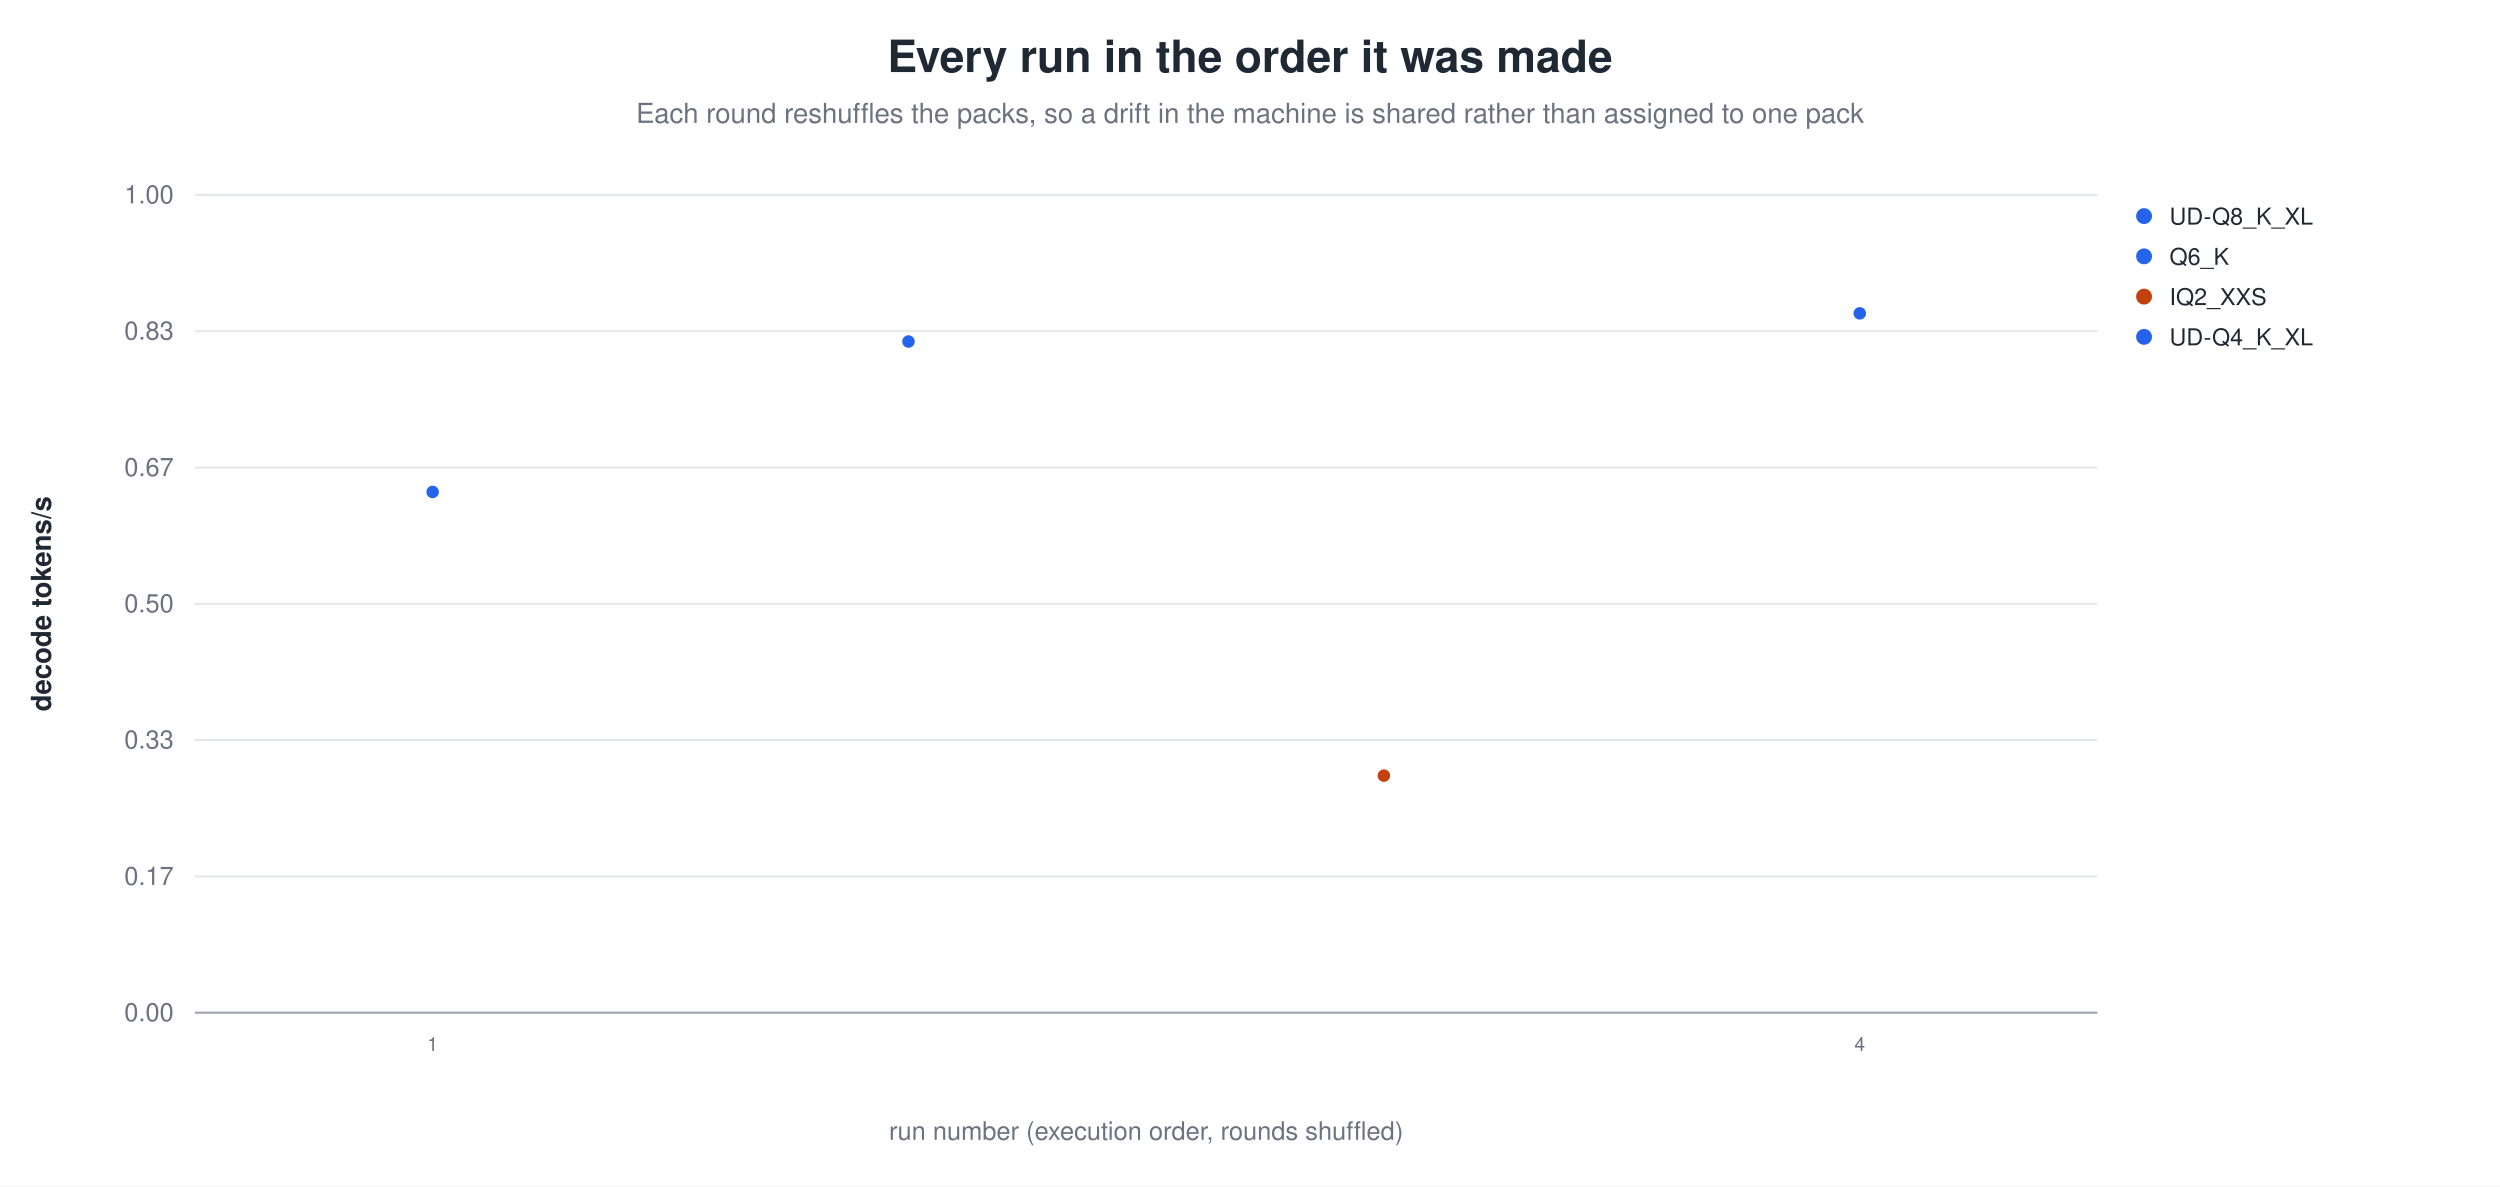
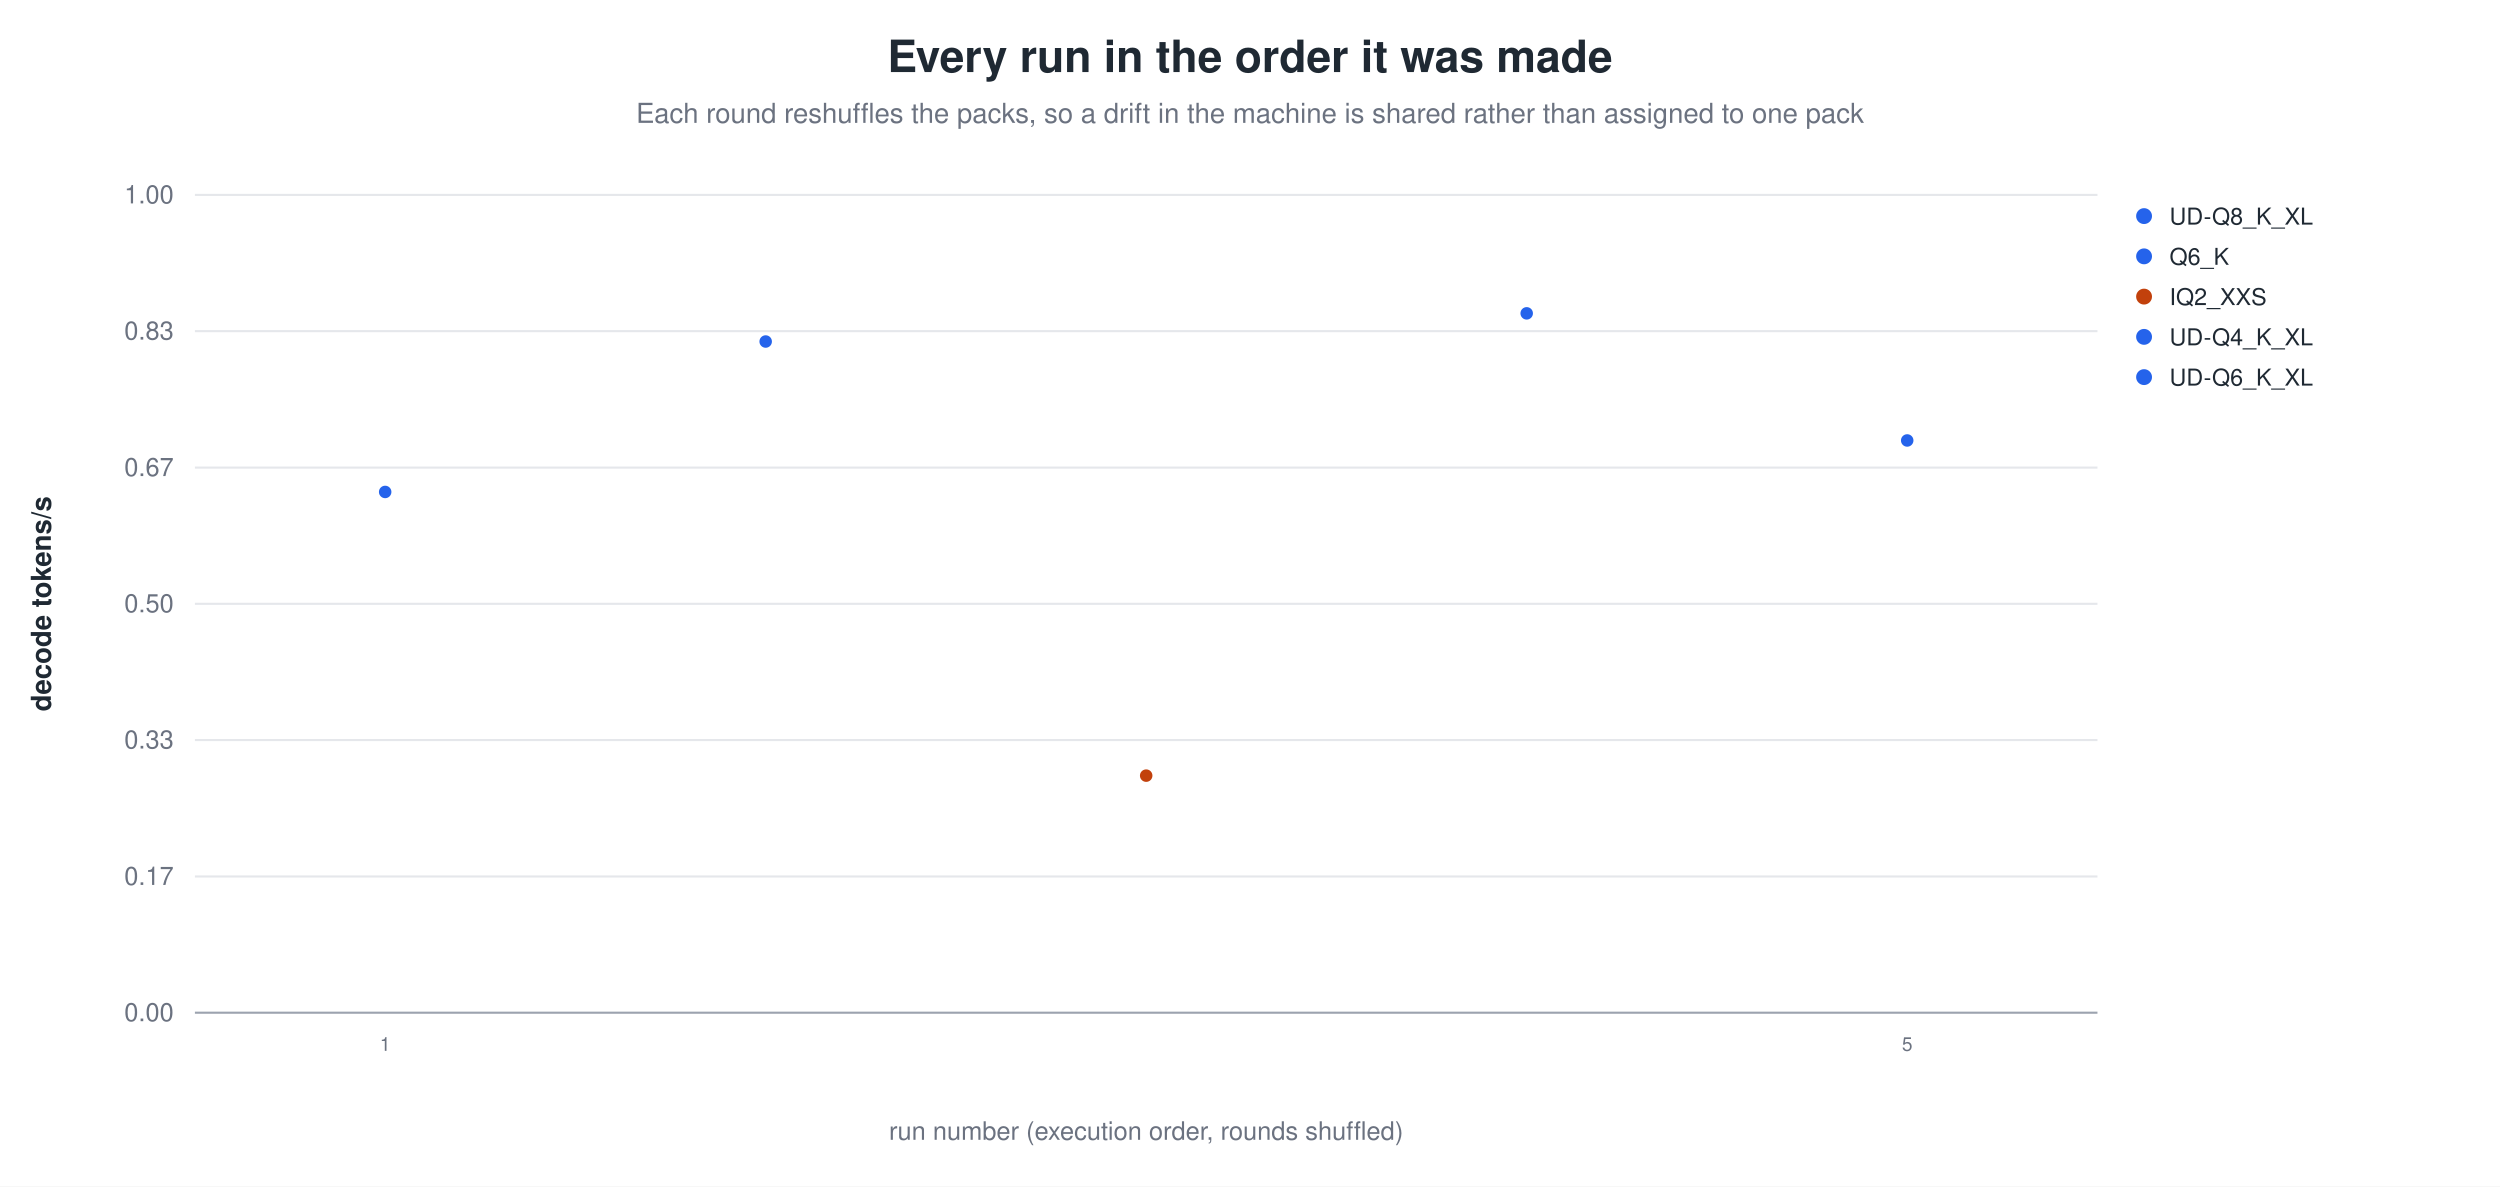
<svg xmlns="http://www.w3.org/2000/svg" width="1180" height="560" viewBox="0 0 1180 560" role="img" aria-label="Every run in the order it was made">
  <rect width="1180" height="560" fill="white" />
  <text x="590.0" y="34" text-anchor="middle" font-family="Helvetica, Arial, sans-serif" font-size="21" font-weight="600" fill="#1f2933">Every run in the order it was made</text>
  <text x="590.0" y="58" text-anchor="middle" font-family="Helvetica, Arial, sans-serif" font-size="13" fill="#6b7280">Each round reshuffles the packs, so a drift in the machine is shared rather than assigned to one pack</text>
  <line x1="92.0" y1="478.0" x2="990.0" y2="478.0" stroke="#9ca3af" stroke-width="1.0" />
  <text x="82.0" y="482.0" text-anchor="end" font-family="Helvetica, Arial, sans-serif" font-size="12" fill="#6b7280" font-weight="400">0.00</text>
  <line x1="92.0" y1="413.7" x2="990.0" y2="413.7" stroke="#e5e7eb" stroke-width="1.0" />
  <text x="82.0" y="417.7" text-anchor="end" font-family="Helvetica, Arial, sans-serif" font-size="12" fill="#6b7280" font-weight="400">0.17</text>
  <line x1="92.0" y1="349.3" x2="990.0" y2="349.3" stroke="#e5e7eb" stroke-width="1.0" />
  <text x="82.0" y="353.3" text-anchor="end" font-family="Helvetica, Arial, sans-serif" font-size="12" fill="#6b7280" font-weight="400">0.33</text>
  <line x1="92.0" y1="285.0" x2="990.0" y2="285.0" stroke="#e5e7eb" stroke-width="1.0" />
  <text x="82.0" y="289.0" text-anchor="end" font-family="Helvetica, Arial, sans-serif" font-size="12" fill="#6b7280" font-weight="400">0.50</text>
  <line x1="92.0" y1="220.7" x2="990.0" y2="220.7" stroke="#e5e7eb" stroke-width="1.0" />
  <text x="82.0" y="224.7" text-anchor="end" font-family="Helvetica, Arial, sans-serif" font-size="12" fill="#6b7280" font-weight="400">0.67</text>
  <line x1="92.0" y1="156.3" x2="990.0" y2="156.3" stroke="#e5e7eb" stroke-width="1.0" />
  <text x="82.0" y="160.3" text-anchor="end" font-family="Helvetica, Arial, sans-serif" font-size="12" fill="#6b7280" font-weight="400">0.83</text>
  <line x1="92.0" y1="92.0" x2="990.0" y2="92.0" stroke="#e5e7eb" stroke-width="1.0" />
  <text x="82.0" y="96.0" text-anchor="end" font-family="Helvetica, Arial, sans-serif" font-size="12" fill="#6b7280" font-weight="400">1.00</text>
  <text x="24.0" y="285.0" text-anchor="middle" font-family="Helvetica, Arial, sans-serif" font-size="13" fill="#1f2933" font-weight="600" transform="rotate(-90.0 24.0 285.0)">decode tokens/s</text>
-   <circle cx="204.2" cy="232.2" r="3.4" fill="#2563eb" stroke="white" stroke-width="0.9" opacity="1.00" />
-   <text x="204.2" y="496.0" text-anchor="middle" font-family="Helvetica, Arial, sans-serif" font-size="9" fill="#6b7280" font-weight="400">1</text>
-   <circle cx="428.8" cy="161.2" r="3.4" fill="#2563eb" stroke="white" stroke-width="0.9" opacity="1.00" />
-   <circle cx="653.2" cy="366.1" r="3.4" fill="#c2410c" stroke="white" stroke-width="0.9" opacity="1.00" />
-   <circle cx="877.8" cy="147.9" r="3.4" fill="#2563eb" stroke="white" stroke-width="0.9" opacity="1.00" />
-   <text x="877.8" y="496.0" text-anchor="middle" font-family="Helvetica, Arial, sans-serif" font-size="9" fill="#6b7280" font-weight="400">4</text>
+   <circle cx="181.8" cy="232.2" r="3.4" fill="#2563eb" stroke="white" stroke-width="0.9" opacity="1.00" />
+   <text x="181.8" y="496.0" text-anchor="middle" font-family="Helvetica, Arial, sans-serif" font-size="9" fill="#6b7280" font-weight="400">1</text>
+   <circle cx="361.4" cy="161.2" r="3.4" fill="#2563eb" stroke="white" stroke-width="0.9" opacity="1.00" />
+   <circle cx="541.0" cy="366.1" r="3.4" fill="#c2410c" stroke="white" stroke-width="0.9" opacity="1.00" />
+   <circle cx="720.6" cy="147.9" r="3.4" fill="#2563eb" stroke="white" stroke-width="0.9" opacity="1.00" />
+   <circle cx="900.2" cy="207.9" r="3.4" fill="#2563eb" stroke="white" stroke-width="0.9" opacity="1.00" />
+   <text x="900.2" y="496.0" text-anchor="middle" font-family="Helvetica, Arial, sans-serif" font-size="9" fill="#6b7280" font-weight="400">5</text>
  <circle cx="1012.0" cy="102.0" r="4.2" fill="#2563eb" stroke="white" stroke-width="0.9" opacity="1.00" />
  <text x="1024.0" y="106.0" text-anchor="start" font-family="Helvetica, Arial, sans-serif" font-size="11" fill="#1f2933" font-weight="400">UD-Q8_K_XL</text>
  <circle cx="1012.0" cy="121.0" r="4.2" fill="#2563eb" stroke="white" stroke-width="0.9" opacity="1.00" />
  <text x="1024.0" y="125.0" text-anchor="start" font-family="Helvetica, Arial, sans-serif" font-size="11" fill="#1f2933" font-weight="400">Q6_K</text>
  <circle cx="1012.0" cy="140.0" r="4.2" fill="#c2410c" stroke="white" stroke-width="0.9" opacity="1.00" />
  <text x="1024.0" y="144.0" text-anchor="start" font-family="Helvetica, Arial, sans-serif" font-size="11" fill="#1f2933" font-weight="400">IQ2_XXS</text>
  <circle cx="1012.0" cy="159.0" r="4.2" fill="#2563eb" stroke="white" stroke-width="0.9" opacity="1.00" />
  <text x="1024.0" y="163.0" text-anchor="start" font-family="Helvetica, Arial, sans-serif" font-size="11" fill="#1f2933" font-weight="400">UD-Q4_K_XL</text>
+   <circle cx="1012.0" cy="178.0" r="4.2" fill="#2563eb" stroke="white" stroke-width="0.9" opacity="1.00" />
+   <text x="1024.0" y="182.0" text-anchor="start" font-family="Helvetica, Arial, sans-serif" font-size="11" fill="#1f2933" font-weight="400">UD-Q6_K_XL</text>
  <text x="541.0" y="538.0" text-anchor="middle" font-family="Helvetica, Arial, sans-serif" font-size="12" fill="#6b7280" font-weight="400">run number (execution order, rounds shuffled)</text>
</svg>
